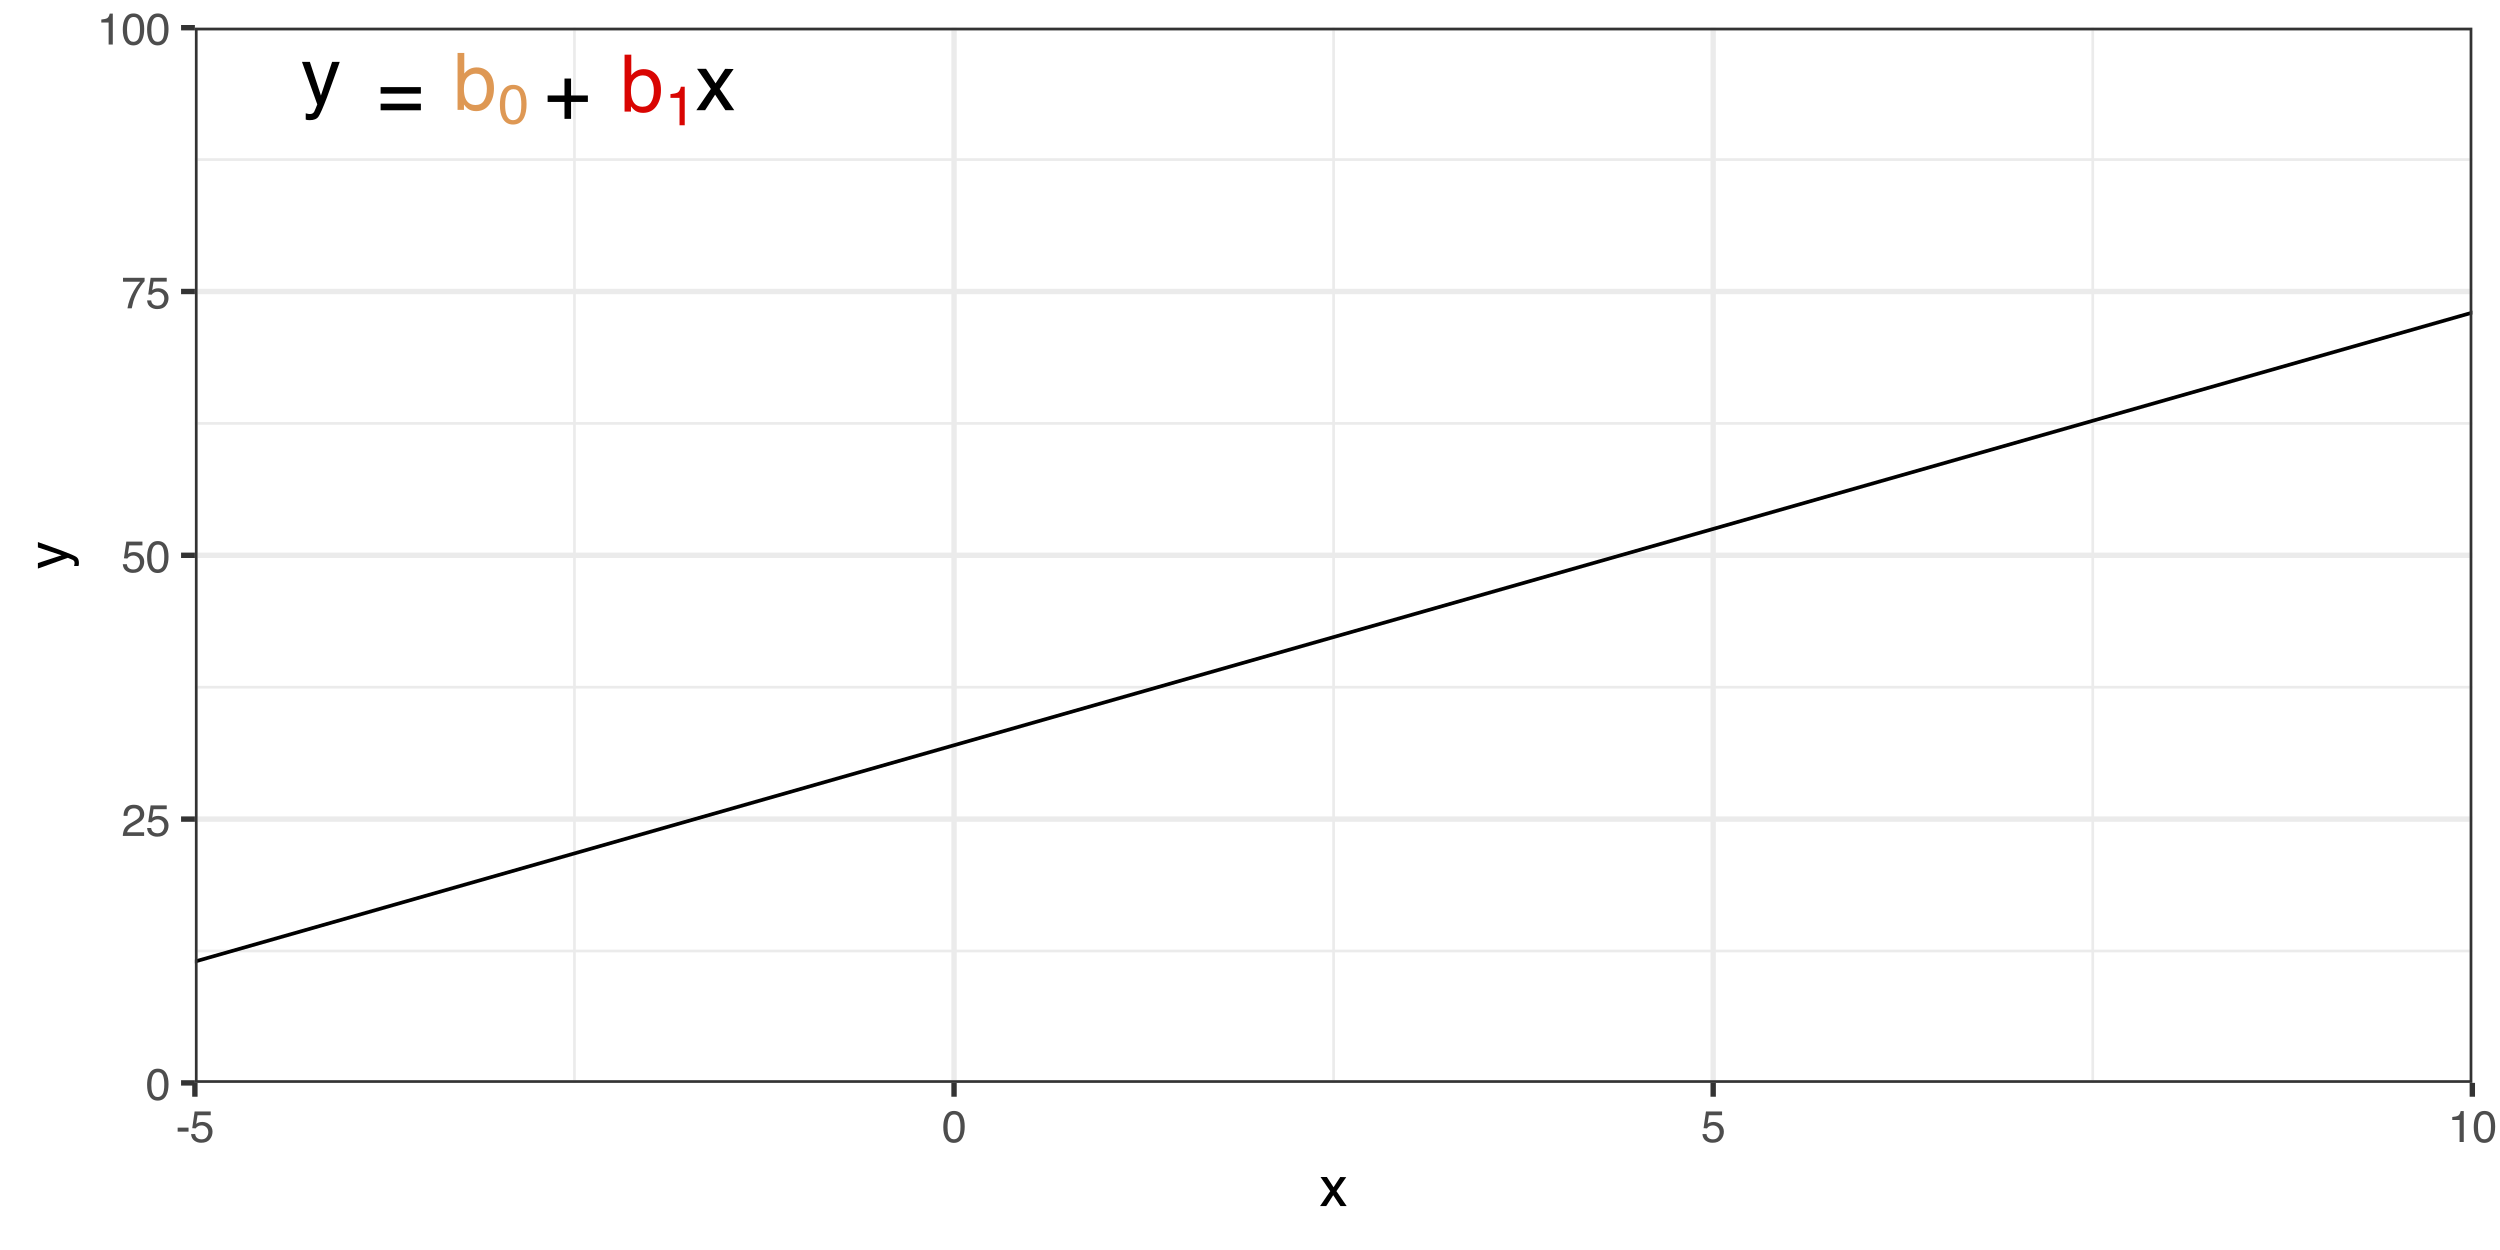
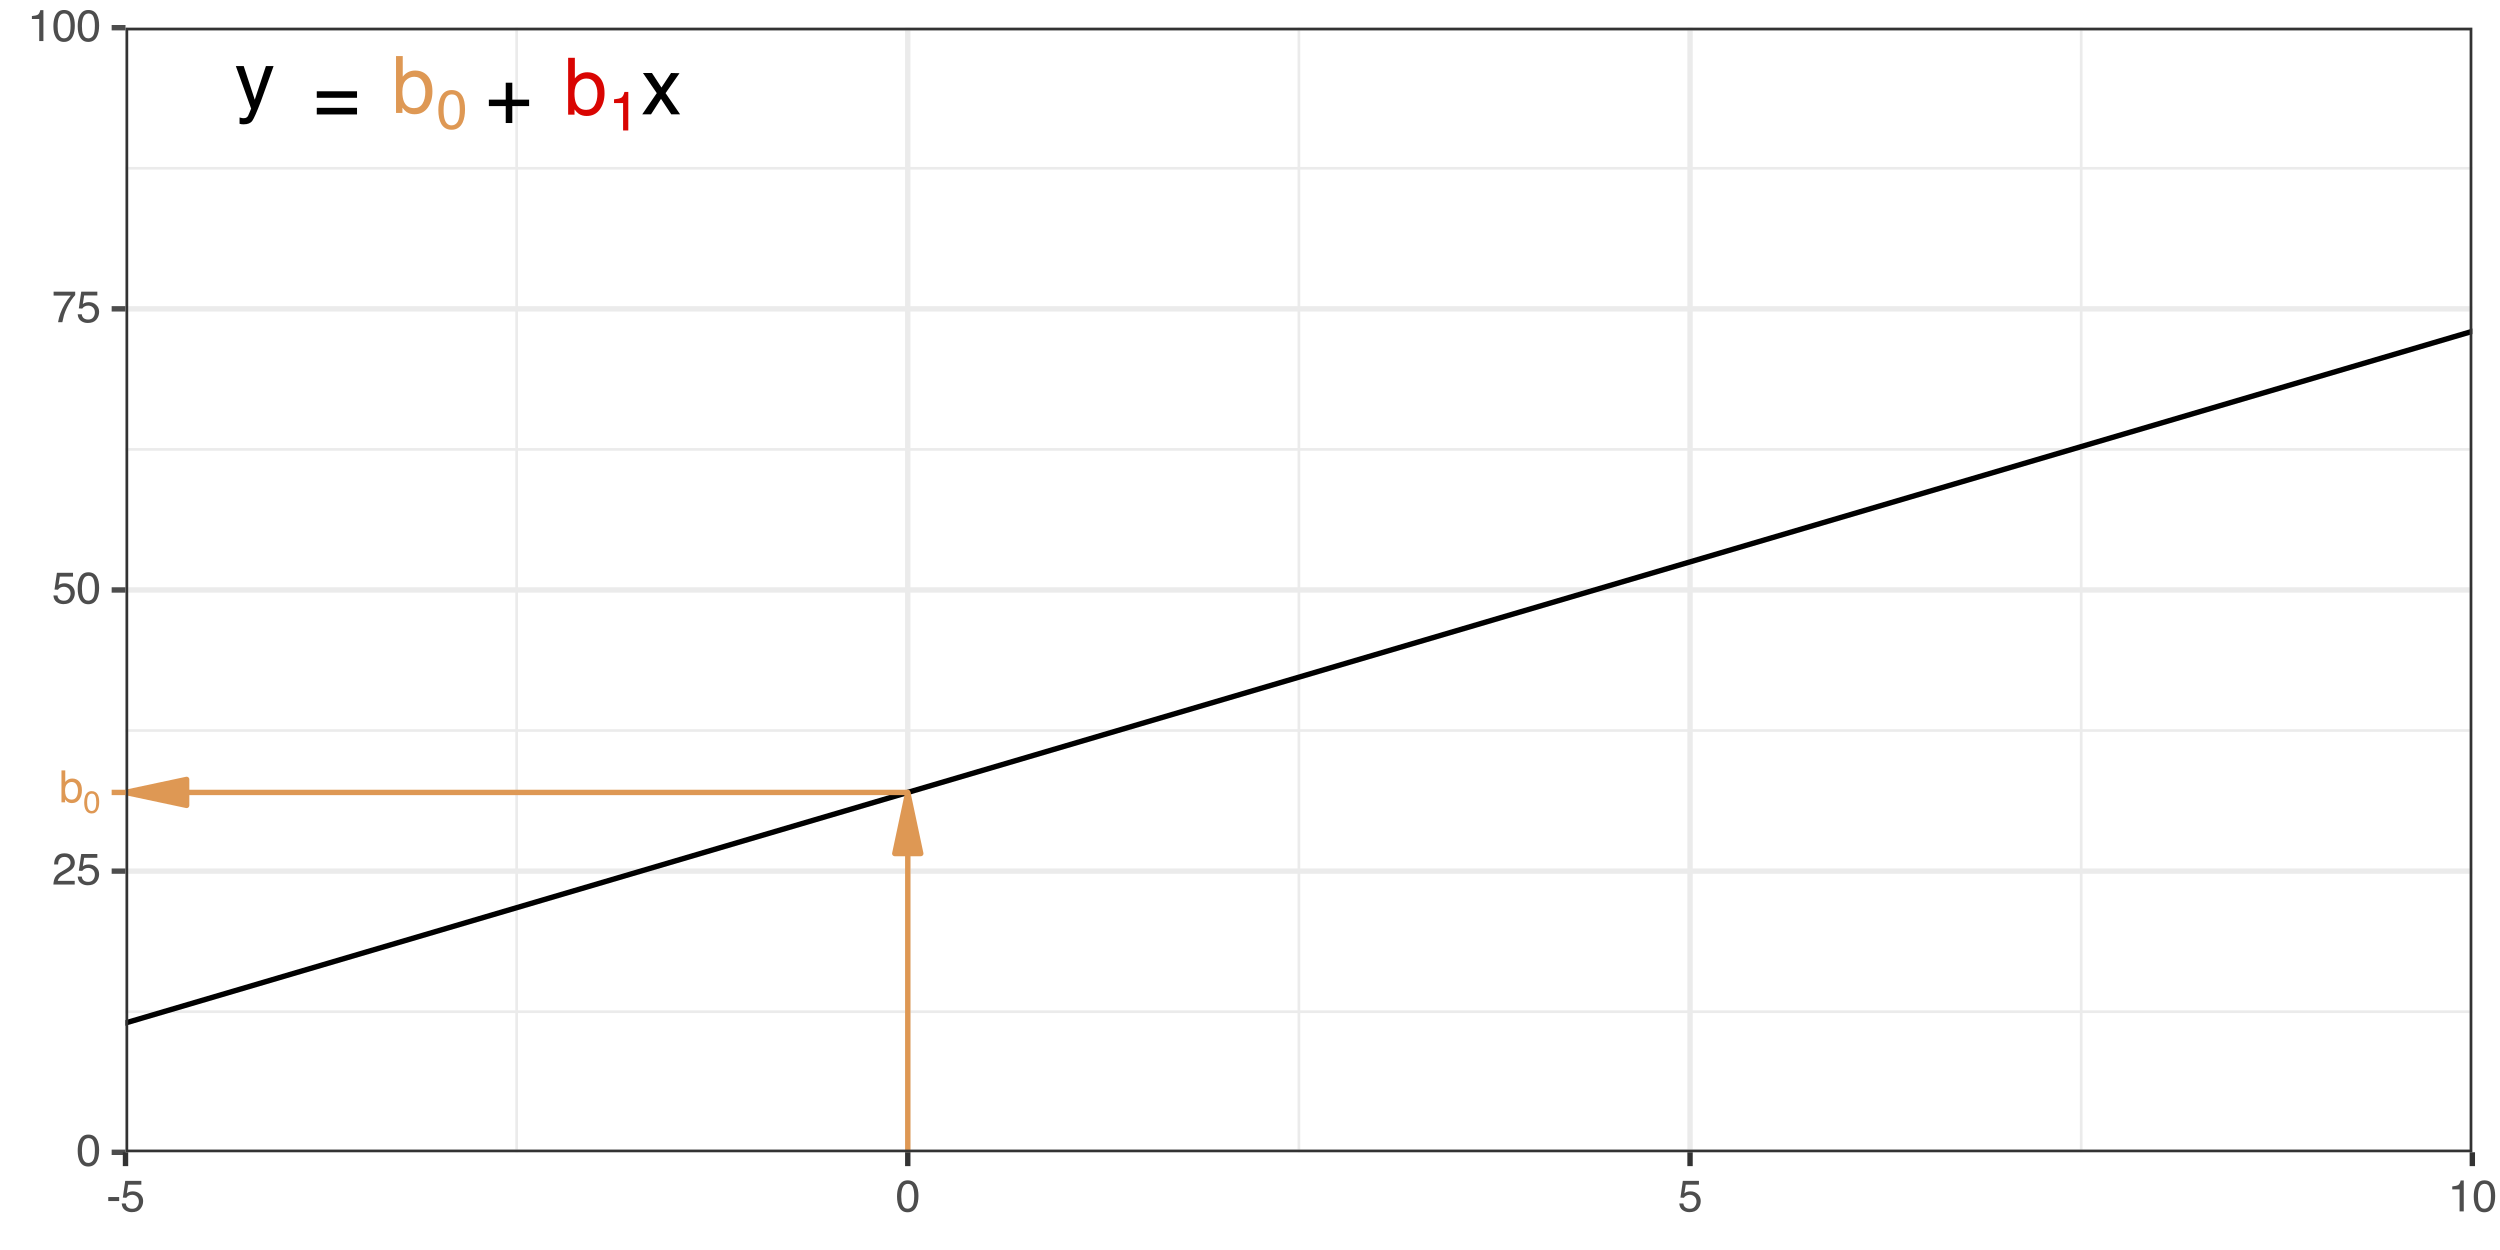
- <svg xmlns="http://www.w3.org/2000/svg" xmlns:xlink="http://www.w3.org/1999/xlink" width="720" height="360" viewBox="0 0 720 360">
+ <svg xmlns="http://www.w3.org/2000/svg" xmlns:xlink="http://www.w3.org/1999/xlink" width="720pt" height="360pt" viewBox="0 0 720 360">
  <defs>
    <g>
      <g id="glyph-0-0">
        <path d="M 0.734 0 L 0.734 -16.328 L 13.688 -16.328 L 13.688 0 Z M 11.656 -2.047 L 11.656 -14.281 L 2.781 -14.281 L 2.781 -2.047 Z M 11.656 -2.047 " />
      </g>
      <g id="glyph-0-1">
-         <path d="M 8.906 -11.906 L 11.109 -11.906 C 10.828 -11.145 10.203 -9.406 9.234 -6.688 C 8.504 -4.633 7.898 -2.961 7.422 -1.672 C 6.266 1.359 5.445 3.207 4.969 3.875 C 4.488 4.539 3.672 4.875 2.516 4.875 C 2.234 4.875 2.016 4.863 1.859 4.844 C 1.711 4.82 1.531 4.781 1.312 4.719 L 1.312 2.906 C 1.656 3 1.906 3.055 2.062 3.078 C 2.219 3.098 2.359 3.109 2.484 3.109 C 2.848 3.109 3.117 3.047 3.297 2.922 C 3.473 2.805 3.617 2.66 3.734 2.484 C 3.773 2.422 3.91 2.113 4.141 1.562 C 4.367 1.02 4.535 0.613 4.641 0.344 L 0.234 -11.906 L 2.5 -11.906 L 5.688 -2.219 Z M 5.688 -12.188 Z M 5.688 -12.188 " />
+         <path d="M 8.906 -11.906 L 11.109 -11.906 C 10.828 -11.145 10.203 -9.406 9.234 -6.688 C 8.504 -4.633 7.898 -2.961 7.422 -1.672 C 6.266 1.355 5.445 3.207 4.969 3.875 C 4.488 4.539 3.672 4.875 2.516 4.875 C 2.234 4.875 2.016 4.863 1.859 4.844 C 1.711 4.82 1.531 4.781 1.312 4.719 L 1.312 2.906 C 1.656 3 1.906 3.055 2.062 3.078 C 2.219 3.098 2.359 3.109 2.484 3.109 C 2.848 3.109 3.117 3.047 3.297 2.922 C 3.473 2.805 3.617 2.66 3.734 2.484 C 3.773 2.422 3.91 2.113 4.141 1.562 C 4.367 1.02 4.535 0.613 4.641 0.344 L 0.234 -11.906 L 2.5 -11.906 L 5.688 -2.219 Z M 5.688 -12.188 Z M 5.688 -12.188 " />
      </g>
      <g id="glyph-0-2">
        <path d="M 12.609 -9.141 L 12.609 -7.266 L 1.016 -7.266 L 1.016 -9.141 Z M 12.609 -4.375 L 12.609 -2.469 L 1.016 -2.469 L 1.016 -4.375 Z M 12.609 -4.375 " />
      </g>
      <g id="glyph-0-3">
-         <path d="M 1.312 -16.391 L 3.25 -16.391 L 3.25 -10.453 C 3.688 -11.023 4.207 -11.461 4.812 -11.766 C 5.426 -12.066 6.086 -12.219 6.797 -12.219 C 8.285 -12.219 9.488 -11.707 10.406 -10.688 C 11.332 -9.664 11.797 -8.164 11.797 -6.188 C 11.797 -4.301 11.336 -2.734 10.422 -1.484 C 9.516 -0.242 8.254 0.375 6.641 0.375 C 5.734 0.375 4.969 0.156 4.344 -0.281 C 3.977 -0.539 3.582 -0.953 3.156 -1.516 L 3.156 0 L 1.312 0 Z M 6.516 -1.391 C 7.598 -1.391 8.406 -1.816 8.938 -2.672 C 9.477 -3.535 9.75 -4.672 9.75 -6.078 C 9.75 -7.328 9.477 -8.363 8.938 -9.188 C 8.406 -10.008 7.613 -10.422 6.562 -10.422 C 5.656 -10.422 4.859 -10.082 4.172 -9.406 C 3.484 -8.738 3.141 -7.629 3.141 -6.078 C 3.141 -4.961 3.281 -4.055 3.562 -3.359 C 4.094 -2.047 5.078 -1.391 6.516 -1.391 Z M 6.516 -1.391 " />
+         <path d="M 1.312 -16.391 L 3.25 -16.391 L 3.25 -10.453 C 3.688 -11.023 4.207 -11.461 4.812 -11.766 C 5.426 -12.066 6.086 -12.219 6.797 -12.219 C 8.285 -12.219 9.488 -11.707 10.406 -10.688 C 11.332 -9.664 11.797 -8.164 11.797 -6.188 C 11.797 -4.301 11.336 -2.734 10.422 -1.484 C 9.516 -0.242 8.254 0.375 6.641 0.375 C 5.734 0.375 4.969 0.152 4.344 -0.281 C 3.977 -0.539 3.582 -0.953 3.156 -1.516 L 3.156 0 L 1.312 0 Z M 6.516 -1.391 C 7.598 -1.391 8.406 -1.816 8.938 -2.672 C 9.477 -3.535 9.75 -4.672 9.75 -6.078 C 9.75 -7.328 9.477 -8.363 8.938 -9.188 C 8.406 -10.008 7.613 -10.422 6.562 -10.422 C 5.656 -10.422 4.859 -10.082 4.172 -9.406 C 3.484 -8.738 3.141 -7.629 3.141 -6.078 C 3.141 -4.961 3.281 -4.055 3.562 -3.359 C 4.094 -2.047 5.078 -1.391 6.516 -1.391 Z M 6.516 -1.391 " />
      </g>
      <g id="glyph-0-4">
        <path d="M 1.016 -4.875 L 1.016 -6.734 L 5.875 -6.734 L 5.875 -11.609 L 7.766 -11.609 L 7.766 -6.734 L 12.609 -6.734 L 12.609 -4.875 L 7.766 -4.875 L 7.766 0 L 5.875 0 L 5.875 -4.875 Z M 1.016 -4.875 " />
      </g>
      <g id="glyph-0-5">
        <path d="M 0.328 -11.906 L 2.922 -11.906 L 5.656 -7.719 L 8.422 -11.906 L 10.859 -11.844 L 6.844 -6.109 L 11.031 0 L 8.484 0 L 5.531 -4.469 L 2.656 0 L 0.125 0 L 4.312 -6.109 Z M 0.328 -11.906 " />
      </g>
      <g id="glyph-1-0">
        <path d="M 0.516 0 L 0.516 -11.438 L 9.594 -11.438 L 9.594 0 Z M 8.156 -1.438 L 8.156 -10 L 1.953 -10 L 1.953 -1.438 Z M 8.156 -1.438 " />
      </g>
      <g id="glyph-1-1">
        <path d="M 4.312 -11.141 C 5.75 -11.141 6.789 -10.547 7.438 -9.359 C 7.938 -8.441 8.188 -7.188 8.188 -5.594 C 8.188 -4.07 7.961 -2.816 7.516 -1.828 C 6.859 -0.41 5.785 0.297 4.297 0.297 C 2.961 0.297 1.969 -0.281 1.312 -1.438 C 0.77 -2.406 0.5 -3.707 0.5 -5.344 C 0.5 -6.613 0.66 -7.703 0.984 -8.609 C 1.598 -10.297 2.707 -11.141 4.312 -11.141 Z M 4.297 -0.969 C 5.023 -0.969 5.602 -1.289 6.031 -1.938 C 6.457 -2.582 6.672 -3.781 6.672 -5.531 C 6.672 -6.801 6.516 -7.844 6.203 -8.656 C 5.898 -9.477 5.297 -9.891 4.391 -9.891 C 3.566 -9.891 2.961 -9.5 2.578 -8.719 C 2.203 -7.945 2.016 -6.805 2.016 -5.297 C 2.016 -4.16 2.133 -3.242 2.375 -2.547 C 2.75 -1.492 3.391 -0.969 4.297 -0.969 Z M 4.297 -0.969 " />
      </g>
      <g id="glyph-1-2">
        <path d="M 1.531 -7.891 L 1.531 -8.969 C 2.539 -9.062 3.242 -9.223 3.641 -9.453 C 4.035 -9.691 4.332 -10.238 4.531 -11.094 L 5.641 -11.094 L 5.641 0 L 4.141 0 L 4.141 -7.891 Z M 1.531 -7.891 " />
      </g>
      <g id="glyph-2-0">
        <path d="M 0.406 0 L 0.406 -9.172 L 7.703 -9.172 L 7.703 0 Z M 6.547 -1.156 L 6.547 -8.031 L 1.562 -8.031 L 1.562 -1.156 Z M 6.547 -1.156 " />
      </g>
      <g id="glyph-2-1">
        <path d="M 3.469 -8.953 C 4.625 -8.953 5.457 -8.473 5.969 -7.516 C 6.375 -6.773 6.578 -5.766 6.578 -4.484 C 6.578 -3.266 6.395 -2.258 6.031 -1.469 C 5.508 -0.32 4.648 0.25 3.453 0.25 C 2.379 0.25 1.582 -0.219 1.062 -1.156 C 0.625 -1.938 0.406 -2.984 0.406 -4.297 C 0.406 -5.305 0.535 -6.176 0.797 -6.906 C 1.285 -8.27 2.176 -8.953 3.469 -8.953 Z M 3.453 -0.781 C 4.035 -0.781 4.5 -1.035 4.844 -1.547 C 5.188 -2.066 5.359 -3.031 5.359 -4.438 C 5.359 -5.457 5.234 -6.297 4.984 -6.953 C 4.734 -7.609 4.25 -7.938 3.531 -7.938 C 2.863 -7.938 2.379 -7.625 2.078 -7 C 1.773 -6.375 1.625 -5.457 1.625 -4.25 C 1.625 -3.332 1.719 -2.598 1.906 -2.047 C 2.207 -1.203 2.723 -0.781 3.453 -0.781 Z M 3.453 -0.781 " />
      </g>
      <g id="glyph-2-2">
        <path d="M 0.406 0 C 0.445 -0.77 0.602 -1.441 0.875 -2.016 C 1.156 -2.586 1.695 -3.102 2.5 -3.562 L 3.703 -4.266 C 4.234 -4.578 4.609 -4.844 4.828 -5.062 C 5.172 -5.406 5.344 -5.801 5.344 -6.25 C 5.344 -6.77 5.188 -7.18 4.875 -7.484 C 4.562 -7.797 4.145 -7.953 3.625 -7.953 C 2.852 -7.953 2.32 -7.66 2.031 -7.078 C 1.863 -6.766 1.773 -6.332 1.766 -5.781 L 0.625 -5.781 C 0.633 -6.551 0.773 -7.18 1.047 -7.672 C 1.535 -8.547 2.395 -8.984 3.625 -8.984 C 4.656 -8.984 5.406 -8.703 5.875 -8.141 C 6.344 -7.586 6.578 -6.973 6.578 -6.297 C 6.578 -5.578 6.328 -4.969 5.828 -4.469 C 5.535 -4.164 5.016 -3.805 4.266 -3.391 L 3.406 -2.906 C 3 -2.688 2.676 -2.473 2.438 -2.266 C 2.02 -1.898 1.758 -1.5 1.656 -1.062 L 6.547 -1.062 L 6.547 0 Z M 0.406 0 " />
      </g>
      <g id="glyph-2-3">
-         <path d="M 1.578 -2.281 C 1.648 -1.633 1.945 -1.191 2.469 -0.953 C 2.738 -0.828 3.051 -0.766 3.406 -0.766 C 4.07 -0.766 4.562 -0.973 4.875 -1.391 C 5.195 -1.816 5.359 -2.289 5.359 -2.812 C 5.359 -3.438 5.164 -3.922 4.781 -4.266 C 4.406 -4.609 3.953 -4.781 3.422 -4.781 C 3.035 -4.781 2.703 -4.703 2.422 -4.547 C 2.141 -4.398 1.906 -4.191 1.719 -3.922 L 0.734 -3.984 L 1.422 -8.797 L 6.062 -8.797 L 6.062 -7.703 L 2.266 -7.703 L 1.875 -5.219 C 2.082 -5.383 2.281 -5.504 2.469 -5.578 C 2.801 -5.711 3.188 -5.781 3.625 -5.781 C 4.445 -5.781 5.145 -5.516 5.719 -4.984 C 6.289 -4.461 6.578 -3.797 6.578 -2.984 C 6.578 -2.141 6.312 -1.395 5.781 -0.75 C 5.258 -0.102 4.426 0.219 3.281 0.219 C 2.551 0.219 1.906 0.016 1.344 -0.391 C 0.789 -0.797 0.477 -1.426 0.406 -2.281 Z M 1.578 -2.281 " />
+         <path d="M 1.578 -2.281 C 1.648 -1.633 1.945 -1.191 2.469 -0.953 C 2.738 -0.828 3.051 -0.766 3.406 -0.766 C 4.07 -0.766 4.562 -0.973 4.875 -1.391 C 5.195 -1.816 5.359 -2.289 5.359 -2.812 C 5.359 -3.438 5.164 -3.922 4.781 -4.266 C 4.406 -4.609 3.953 -4.781 3.422 -4.781 C 3.035 -4.781 2.703 -4.703 2.422 -4.547 C 2.141 -4.398 1.906 -4.191 1.719 -3.922 L 0.734 -3.984 L 1.422 -8.797 L 6.062 -8.797 L 6.062 -7.703 L 2.266 -7.703 L 1.875 -5.219 C 2.082 -5.383 2.281 -5.504 2.469 -5.578 C 2.801 -5.711 3.188 -5.781 3.625 -5.781 C 4.445 -5.781 5.145 -5.516 5.719 -4.984 C 6.289 -4.461 6.578 -3.797 6.578 -2.984 C 6.578 -2.141 6.312 -1.395 5.781 -0.75 C 5.258 -0.102 4.426 0.219 3.281 0.219 C 2.551 0.219 1.906 0.012 1.344 -0.391 C 0.789 -0.797 0.477 -1.426 0.406 -2.281 Z M 1.578 -2.281 " />
      </g>
      <g id="glyph-2-4">
+         <path d="M 0.734 -9.203 L 1.828 -9.203 L 1.828 -5.875 C 2.078 -6.195 2.367 -6.441 2.703 -6.609 C 3.047 -6.773 3.422 -6.859 3.828 -6.859 C 4.66 -6.859 5.332 -6.57 5.844 -6 C 6.363 -5.438 6.625 -4.594 6.625 -3.469 C 6.625 -2.414 6.367 -1.535 5.859 -0.828 C 5.348 -0.129 4.641 0.219 3.734 0.219 C 3.223 0.219 2.789 0.09 2.438 -0.156 C 2.227 -0.301 2.008 -0.535 1.781 -0.859 L 1.781 0 L 0.734 0 Z M 3.656 -0.781 C 4.27 -0.781 4.727 -1.02 5.031 -1.5 C 5.332 -1.988 5.484 -2.629 5.484 -3.422 C 5.484 -4.117 5.332 -4.695 5.031 -5.156 C 4.727 -5.625 4.281 -5.859 3.688 -5.859 C 3.176 -5.859 2.727 -5.664 2.344 -5.281 C 1.957 -4.906 1.766 -4.285 1.766 -3.422 C 1.766 -2.785 1.844 -2.273 2 -1.891 C 2.301 -1.148 2.852 -0.781 3.656 -0.781 Z M 3.656 -0.781 " />
+       </g>
+       <g id="glyph-2-5">
        <path d="M 6.688 -8.797 L 6.688 -7.812 C 6.406 -7.531 6.023 -7.047 5.547 -6.359 C 5.066 -5.672 4.645 -4.926 4.281 -4.125 C 3.914 -3.344 3.641 -2.633 3.453 -2 C 3.336 -1.582 3.18 -0.914 2.984 0 L 1.75 0 C 2.031 -1.707 2.656 -3.406 3.625 -5.094 C 4.188 -6.082 4.785 -6.941 5.422 -7.672 L 0.469 -7.672 L 0.469 -8.797 Z M 6.688 -8.797 " />
      </g>
-       <g id="glyph-2-5">
+       <g id="glyph-2-6">
        <path d="M 1.219 -6.344 L 1.219 -7.203 C 2.031 -7.273 2.598 -7.406 2.922 -7.594 C 3.242 -7.781 3.484 -8.219 3.641 -8.906 L 4.531 -8.906 L 4.531 0 L 3.328 0 L 3.328 -6.344 Z M 1.219 -6.344 " />
      </g>
-       <g id="glyph-2-6">
+       <g id="glyph-2-7">
        <path d="M 0.531 -4.141 L 3.672 -4.141 L 3.672 -2.984 L 0.531 -2.984 Z M 0.531 -4.141 " />
      </g>
      <g id="glyph-3-0">
-         <path d="M 0.516 0 L 0.516 -11.484 L 9.625 -11.484 L 9.625 0 Z M 8.188 -1.438 L 8.188 -10.047 L 1.953 -10.047 L 1.953 -1.438 Z M 8.188 -1.438 " />
+         <path d="M 0.281 0 L 0.281 -6.422 L 5.391 -6.422 L 5.391 0 Z M 4.578 -0.797 L 4.578 -5.625 L 1.094 -5.625 L 1.094 -0.797 Z M 4.578 -0.797 " />
      </g>
      <g id="glyph-3-1">
-         <path d="M 0.234 -8.375 L 2.062 -8.375 L 3.984 -5.422 L 5.922 -8.375 L 7.641 -8.328 L 4.812 -4.297 L 7.766 0 L 5.969 0 L 3.891 -3.141 L 1.875 0 L 0.094 0 L 3.031 -4.297 Z M 0.234 -8.375 " />
-       </g>
-       <g id="glyph-4-0">
-         <path d="M 0 -0.516 L -11.484 -0.516 L -11.484 -9.625 L 0 -9.625 Z M -1.438 -8.188 L -10.047 -8.188 L -10.047 -1.953 L -1.438 -1.953 Z M -1.438 -8.188 " />
-       </g>
-       <g id="glyph-4-1">
-         <path d="M -8.375 -6.266 L -8.375 -7.812 C -7.832 -7.613 -6.609 -7.176 -4.703 -6.5 C -3.266 -5.988 -2.094 -5.562 -1.188 -5.219 C 0.957 -4.406 2.266 -3.832 2.734 -3.5 C 3.203 -3.164 3.438 -2.594 3.438 -1.781 C 3.438 -1.582 3.426 -1.426 3.406 -1.312 C 3.395 -1.207 3.367 -1.078 3.328 -0.922 L 2.047 -0.922 C 2.109 -1.172 2.145 -1.348 2.156 -1.453 C 2.176 -1.566 2.188 -1.664 2.188 -1.75 C 2.188 -2.008 2.145 -2.195 2.062 -2.312 C 1.977 -2.438 1.875 -2.539 1.75 -2.625 C 1.707 -2.656 1.492 -2.75 1.109 -2.906 C 0.723 -3.07 0.438 -3.191 0.25 -3.266 L -8.375 -0.172 L -8.375 -1.766 L -1.562 -4 Z M -8.578 -4 Z M -8.578 -4 " />
+         <path d="M 2.422 -6.266 C 3.234 -6.266 3.816 -5.93 4.172 -5.266 C 4.453 -4.742 4.594 -4.035 4.594 -3.141 C 4.594 -2.285 4.469 -1.582 4.219 -1.031 C 3.852 -0.227 3.254 0.172 2.422 0.172 C 1.672 0.172 1.109 -0.156 0.734 -0.812 C 0.43 -1.352 0.281 -2.082 0.281 -3 C 0.281 -3.707 0.375 -4.316 0.562 -4.828 C 0.906 -5.785 1.523 -6.266 2.422 -6.266 Z M 2.406 -0.547 C 2.82 -0.547 3.148 -0.723 3.391 -1.078 C 3.629 -1.441 3.75 -2.117 3.75 -3.109 C 3.75 -3.816 3.66 -4.398 3.484 -4.859 C 3.305 -5.316 2.969 -5.547 2.469 -5.547 C 2.008 -5.547 1.672 -5.328 1.453 -4.891 C 1.234 -4.461 1.125 -3.82 1.125 -2.969 C 1.125 -2.332 1.195 -1.82 1.344 -1.438 C 1.551 -0.844 1.906 -0.547 2.406 -0.547 Z M 2.406 -0.547 " />
      </g>
    </g>
    <clipPath id="clip-0">
-       <path clip-rule="nonzero" d="M 56.129 7.969 L 712.031 7.969 L 712.031 311.871 L 56.129 311.871 Z M 56.129 7.969 " />
+       <path clip-rule="nonzero" d="M 36.145 7.969 L 712.031 7.969 L 712.031 331.855 L 36.145 331.855 Z M 36.145 7.969 " />
    </clipPath>
    <clipPath id="clip-1">
-       <path clip-rule="nonzero" d="M 56.129 273 L 712.031 273 L 712.031 275 L 56.129 275 Z M 56.129 273 " />
+       <path clip-rule="nonzero" d="M 36.145 290 L 712.031 290 L 712.031 292 L 36.145 292 Z M 36.145 290 " />
    </clipPath>
    <clipPath id="clip-2">
-       <path clip-rule="nonzero" d="M 56.129 197 L 712.031 197 L 712.031 199 L 56.129 199 Z M 56.129 197 " />
+       <path clip-rule="nonzero" d="M 36.145 210 L 712.031 210 L 712.031 211 L 36.145 211 Z M 36.145 210 " />
    </clipPath>
    <clipPath id="clip-3">
-       <path clip-rule="nonzero" d="M 56.129 121 L 712.031 121 L 712.031 123 L 56.129 123 Z M 56.129 121 " />
+       <path clip-rule="nonzero" d="M 36.145 129 L 712.031 129 L 712.031 130 L 36.145 130 Z M 36.145 129 " />
    </clipPath>
    <clipPath id="clip-4">
-       <path clip-rule="nonzero" d="M 56.129 45 L 712.031 45 L 712.031 47 L 56.129 47 Z M 56.129 45 " />
+       <path clip-rule="nonzero" d="M 36.145 48 L 712.031 48 L 712.031 49 L 36.145 49 Z M 36.145 48 " />
    </clipPath>
    <clipPath id="clip-5">
-       <path clip-rule="nonzero" d="M 165 7.969 L 166 7.969 L 166 311.871 L 165 311.871 Z M 165 7.969 " />
+       <path clip-rule="nonzero" d="M 148 7.969 L 150 7.969 L 150 331.855 L 148 331.855 Z M 148 7.969 " />
    </clipPath>
    <clipPath id="clip-6">
-       <path clip-rule="nonzero" d="M 383 7.969 L 385 7.969 L 385 311.871 L 383 311.871 Z M 383 7.969 " />
+       <path clip-rule="nonzero" d="M 373 7.969 L 375 7.969 L 375 331.855 L 373 331.855 Z M 373 7.969 " />
    </clipPath>
    <clipPath id="clip-7">
-       <path clip-rule="nonzero" d="M 602 7.969 L 604 7.969 L 604 311.871 L 602 311.871 Z M 602 7.969 " />
+       <path clip-rule="nonzero" d="M 598 7.969 L 600 7.969 L 600 331.855 L 598 331.855 Z M 598 7.969 " />
    </clipPath>
    <clipPath id="clip-8">
-       <path clip-rule="nonzero" d="M 56.129 311 L 712.031 311 L 712.031 311.871 L 56.129 311.871 Z M 56.129 311 " />
+       <path clip-rule="nonzero" d="M 36.145 331 L 712.031 331 L 712.031 331.855 L 36.145 331.855 Z M 36.145 331 " />
    </clipPath>
    <clipPath id="clip-9">
-       <path clip-rule="nonzero" d="M 56.129 235 L 712.031 235 L 712.031 237 L 56.129 237 Z M 56.129 235 " />
+       <path clip-rule="nonzero" d="M 36.145 250 L 712.031 250 L 712.031 252 L 36.145 252 Z M 36.145 250 " />
    </clipPath>
    <clipPath id="clip-10">
-       <path clip-rule="nonzero" d="M 56.129 159 L 712.031 159 L 712.031 161 L 56.129 161 Z M 56.129 159 " />
+       <path clip-rule="nonzero" d="M 36.145 169 L 712.031 169 L 712.031 171 L 36.145 171 Z M 36.145 169 " />
    </clipPath>
    <clipPath id="clip-11">
-       <path clip-rule="nonzero" d="M 56.129 83 L 712.031 83 L 712.031 85 L 56.129 85 Z M 56.129 83 " />
+       <path clip-rule="nonzero" d="M 36.145 88 L 712.031 88 L 712.031 90 L 36.145 90 Z M 36.145 88 " />
    </clipPath>
    <clipPath id="clip-12">
-       <path clip-rule="nonzero" d="M 56.129 7.969 L 712.031 7.969 L 712.031 9 L 56.129 9 Z M 56.129 7.969 " />
+       <path clip-rule="nonzero" d="M 36.145 7.969 L 712.031 7.969 L 712.031 9 L 36.145 9 Z M 36.145 7.969 " />
    </clipPath>
    <clipPath id="clip-13">
-       <path clip-rule="nonzero" d="M 56.129 7.969 L 57 7.969 L 57 311.871 L 56.129 311.871 Z M 56.129 7.969 " />
+       <path clip-rule="nonzero" d="M 36.145 7.969 L 37 7.969 L 37 331.855 L 36.145 331.855 Z M 36.145 7.969 " />
    </clipPath>
    <clipPath id="clip-14">
-       <path clip-rule="nonzero" d="M 273 7.969 L 276 7.969 L 276 311.871 L 273 311.871 Z M 273 7.969 " />
+       <path clip-rule="nonzero" d="M 260 7.969 L 263 7.969 L 263 331.855 L 260 331.855 Z M 260 7.969 " />
    </clipPath>
    <clipPath id="clip-15">
-       <path clip-rule="nonzero" d="M 492 7.969 L 495 7.969 L 495 311.871 L 492 311.871 Z M 492 7.969 " />
+       <path clip-rule="nonzero" d="M 485 7.969 L 488 7.969 L 488 331.855 L 485 331.855 Z M 485 7.969 " />
    </clipPath>
    <clipPath id="clip-16">
-       <path clip-rule="nonzero" d="M 711 7.969 L 712.031 7.969 L 712.031 311.871 L 711 311.871 Z M 711 7.969 " />
+       <path clip-rule="nonzero" d="M 711 7.969 L 712.031 7.969 L 712.031 331.855 L 711 331.855 Z M 711 7.969 " />
    </clipPath>
    <clipPath id="clip-17">
-       <path clip-rule="nonzero" d="M 56.129 7.969 L 712.031 7.969 L 712.031 311.871 L 56.129 311.871 Z M 56.129 7.969 " />
+       <path clip-rule="nonzero" d="M 36.145 7.969 L 712.031 7.969 L 712.031 331.855 L 36.145 331.855 Z M 36.145 7.969 " />
    </clipPath>
    <clipPath id="clip-18">
-       <path clip-rule="nonzero" d="M 56.129 7.969 L 712.031 7.969 L 712.031 311.871 L 56.129 311.871 Z M 56.129 7.969 " />
+       <path clip-rule="nonzero" d="M 260 227 L 263 227 L 263 331.855 L 260 331.855 Z M 260 227 " />
+     </clipPath>
+     <clipPath id="clip-19">
+       <path clip-rule="nonzero" d="M 36.145 227 L 263 227 L 263 229 L 36.145 229 Z M 36.145 227 " />
+     </clipPath>
+     <clipPath id="clip-20">
+       <path clip-rule="nonzero" d="M 36.145 224 L 54 224 L 54 232 L 36.145 232 Z M 36.145 224 " />
+     </clipPath>
+     <clipPath id="clip-21">
+       <path clip-rule="nonzero" d="M 36.145 223 L 55 223 L 55 233 L 36.145 233 Z M 36.145 223 " />
+     </clipPath>
+     <clipPath id="clip-22">
+       <path clip-rule="nonzero" d="M 36.145 7.969 L 712.031 7.969 L 712.031 331.855 L 36.145 331.855 Z M 36.145 7.969 " />
    </clipPath>
  </defs>
  <rect x="-72" y="-36" width="864" height="432" fill="rgb(100%, 100%, 100%)" fill-opacity="1" />
  <rect x="-72" y="-36" width="864" height="432" fill="rgb(100%, 100%, 100%)" fill-opacity="1" />
  <path fill="none" stroke-width="1.552" stroke-linecap="round" stroke-linejoin="round" stroke="rgb(100%, 100%, 100%)" stroke-opacity="1" stroke-miterlimit="10" d="M 0 360 L 720 360 L 720 0 L 0 0 Z M 0 360 " />
  <g clip-path="url(#clip-0)">
-     <path fill-rule="nonzero" fill="rgb(100%, 100%, 100%)" fill-opacity="1" d="M 56.129 311.871 L 712.031 311.871 L 712.031 7.969 L 56.129 7.969 Z M 56.129 311.871 " />
+     <path fill-rule="nonzero" fill="rgb(100%, 100%, 100%)" fill-opacity="1" d="M 36.145 331.855 L 712.031 331.855 L 712.031 7.969 L 36.145 7.969 Z M 36.145 331.855 " />
  </g>
  <g clip-path="url(#clip-1)">
-     <path fill="none" stroke-width="0.776" stroke-linecap="butt" stroke-linejoin="round" stroke="rgb(92.157%, 92.157%, 92.157%)" stroke-opacity="1" stroke-miterlimit="10" d="M 56.129 273.883 L 712.031 273.883 " />
+     <path fill="none" stroke-width="0.776" stroke-linecap="butt" stroke-linejoin="round" stroke="rgb(92.157%, 92.157%, 92.157%)" stroke-opacity="1" stroke-miterlimit="10" d="M 36.145 291.371 L 712.031 291.371 " />
  </g>
  <g clip-path="url(#clip-2)">
-     <path fill="none" stroke-width="0.776" stroke-linecap="butt" stroke-linejoin="round" stroke="rgb(92.157%, 92.157%, 92.157%)" stroke-opacity="1" stroke-miterlimit="10" d="M 56.129 197.91 L 712.031 197.91 " />
+     <path fill="none" stroke-width="0.776" stroke-linecap="butt" stroke-linejoin="round" stroke="rgb(92.157%, 92.157%, 92.157%)" stroke-opacity="1" stroke-miterlimit="10" d="M 36.145 210.398 L 712.031 210.398 " />
  </g>
  <g clip-path="url(#clip-3)">
-     <path fill="none" stroke-width="0.776" stroke-linecap="butt" stroke-linejoin="round" stroke="rgb(92.157%, 92.157%, 92.157%)" stroke-opacity="1" stroke-miterlimit="10" d="M 56.129 121.934 L 712.031 121.934 " />
+     <path fill="none" stroke-width="0.776" stroke-linecap="butt" stroke-linejoin="round" stroke="rgb(92.157%, 92.157%, 92.157%)" stroke-opacity="1" stroke-miterlimit="10" d="M 36.145 129.426 L 712.031 129.426 " />
  </g>
  <g clip-path="url(#clip-4)">
-     <path fill="none" stroke-width="0.776" stroke-linecap="butt" stroke-linejoin="round" stroke="rgb(92.157%, 92.157%, 92.157%)" stroke-opacity="1" stroke-miterlimit="10" d="M 56.129 45.957 L 712.031 45.957 " />
+     <path fill="none" stroke-width="0.776" stroke-linecap="butt" stroke-linejoin="round" stroke="rgb(92.157%, 92.157%, 92.157%)" stroke-opacity="1" stroke-miterlimit="10" d="M 36.145 48.457 L 712.031 48.457 " />
  </g>
  <g clip-path="url(#clip-5)">
-     <path fill="none" stroke-width="0.776" stroke-linecap="butt" stroke-linejoin="round" stroke="rgb(92.157%, 92.157%, 92.157%)" stroke-opacity="1" stroke-miterlimit="10" d="M 165.445 311.871 L 165.445 7.969 " />
+     <path fill="none" stroke-width="0.776" stroke-linecap="butt" stroke-linejoin="round" stroke="rgb(92.157%, 92.157%, 92.157%)" stroke-opacity="1" stroke-miterlimit="10" d="M 148.789 331.855 L 148.789 7.969 " />
  </g>
  <g clip-path="url(#clip-6)">
-     <path fill="none" stroke-width="0.776" stroke-linecap="butt" stroke-linejoin="round" stroke="rgb(92.157%, 92.157%, 92.157%)" stroke-opacity="1" stroke-miterlimit="10" d="M 384.078 311.871 L 384.078 7.969 " />
+     <path fill="none" stroke-width="0.776" stroke-linecap="butt" stroke-linejoin="round" stroke="rgb(92.157%, 92.157%, 92.157%)" stroke-opacity="1" stroke-miterlimit="10" d="M 374.086 331.855 L 374.086 7.969 " />
  </g>
  <g clip-path="url(#clip-7)">
-     <path fill="none" stroke-width="0.776" stroke-linecap="butt" stroke-linejoin="round" stroke="rgb(92.157%, 92.157%, 92.157%)" stroke-opacity="1" stroke-miterlimit="10" d="M 602.715 311.871 L 602.715 7.969 " />
+     <path fill="none" stroke-width="0.776" stroke-linecap="butt" stroke-linejoin="round" stroke="rgb(92.157%, 92.157%, 92.157%)" stroke-opacity="1" stroke-miterlimit="10" d="M 599.383 331.855 L 599.383 7.969 " />
  </g>
  <g clip-path="url(#clip-8)">
-     <path fill="none" stroke-width="1.552" stroke-linecap="butt" stroke-linejoin="round" stroke="rgb(92.157%, 92.157%, 92.157%)" stroke-opacity="1" stroke-miterlimit="10" d="M 56.129 311.871 L 712.031 311.871 " />
+     <path fill="none" stroke-width="1.552" stroke-linecap="butt" stroke-linejoin="round" stroke="rgb(92.157%, 92.157%, 92.157%)" stroke-opacity="1" stroke-miterlimit="10" d="M 36.145 331.855 L 712.031 331.855 " />
  </g>
  <g clip-path="url(#clip-9)">
-     <path fill="none" stroke-width="1.552" stroke-linecap="butt" stroke-linejoin="round" stroke="rgb(92.157%, 92.157%, 92.157%)" stroke-opacity="1" stroke-miterlimit="10" d="M 56.129 235.895 L 712.031 235.895 " />
+     <path fill="none" stroke-width="1.552" stroke-linecap="butt" stroke-linejoin="round" stroke="rgb(92.157%, 92.157%, 92.157%)" stroke-opacity="1" stroke-miterlimit="10" d="M 36.145 250.887 L 712.031 250.887 " />
  </g>
  <g clip-path="url(#clip-10)">
-     <path fill="none" stroke-width="1.552" stroke-linecap="butt" stroke-linejoin="round" stroke="rgb(92.157%, 92.157%, 92.157%)" stroke-opacity="1" stroke-miterlimit="10" d="M 56.129 159.922 L 712.031 159.922 " />
+     <path fill="none" stroke-width="1.552" stroke-linecap="butt" stroke-linejoin="round" stroke="rgb(92.157%, 92.157%, 92.157%)" stroke-opacity="1" stroke-miterlimit="10" d="M 36.145 169.914 L 712.031 169.914 " />
  </g>
  <g clip-path="url(#clip-11)">
-     <path fill="none" stroke-width="1.552" stroke-linecap="butt" stroke-linejoin="round" stroke="rgb(92.157%, 92.157%, 92.157%)" stroke-opacity="1" stroke-miterlimit="10" d="M 56.129 83.945 L 712.031 83.945 " />
+     <path fill="none" stroke-width="1.552" stroke-linecap="butt" stroke-linejoin="round" stroke="rgb(92.157%, 92.157%, 92.157%)" stroke-opacity="1" stroke-miterlimit="10" d="M 36.145 88.941 L 712.031 88.941 " />
  </g>
  <g clip-path="url(#clip-12)">
-     <path fill="none" stroke-width="1.552" stroke-linecap="butt" stroke-linejoin="round" stroke="rgb(92.157%, 92.157%, 92.157%)" stroke-opacity="1" stroke-miterlimit="10" d="M 56.129 7.969 L 712.031 7.969 " />
+     <path fill="none" stroke-width="1.552" stroke-linecap="butt" stroke-linejoin="round" stroke="rgb(92.157%, 92.157%, 92.157%)" stroke-opacity="1" stroke-miterlimit="10" d="M 36.145 7.969 L 712.031 7.969 " />
  </g>
  <g clip-path="url(#clip-13)">
-     <path fill="none" stroke-width="1.552" stroke-linecap="butt" stroke-linejoin="round" stroke="rgb(92.157%, 92.157%, 92.157%)" stroke-opacity="1" stroke-miterlimit="10" d="M 56.129 311.871 L 56.129 7.969 " />
+     <path fill="none" stroke-width="1.552" stroke-linecap="butt" stroke-linejoin="round" stroke="rgb(92.157%, 92.157%, 92.157%)" stroke-opacity="1" stroke-miterlimit="10" d="M 36.145 331.855 L 36.145 7.969 " />
  </g>
  <g clip-path="url(#clip-14)">
-     <path fill="none" stroke-width="1.552" stroke-linecap="butt" stroke-linejoin="round" stroke="rgb(92.157%, 92.157%, 92.157%)" stroke-opacity="1" stroke-miterlimit="10" d="M 274.762 311.871 L 274.762 7.969 " />
+     <path fill="none" stroke-width="1.552" stroke-linecap="butt" stroke-linejoin="round" stroke="rgb(92.157%, 92.157%, 92.157%)" stroke-opacity="1" stroke-miterlimit="10" d="M 261.438 331.855 L 261.438 7.969 " />
  </g>
  <g clip-path="url(#clip-15)">
-     <path fill="none" stroke-width="1.552" stroke-linecap="butt" stroke-linejoin="round" stroke="rgb(92.157%, 92.157%, 92.157%)" stroke-opacity="1" stroke-miterlimit="10" d="M 493.395 311.871 L 493.395 7.969 " />
+     <path fill="none" stroke-width="1.552" stroke-linecap="butt" stroke-linejoin="round" stroke="rgb(92.157%, 92.157%, 92.157%)" stroke-opacity="1" stroke-miterlimit="10" d="M 486.734 331.855 L 486.734 7.969 " />
  </g>
  <g clip-path="url(#clip-16)">
-     <path fill="none" stroke-width="1.552" stroke-linecap="butt" stroke-linejoin="round" stroke="rgb(92.157%, 92.157%, 92.157%)" stroke-opacity="1" stroke-miterlimit="10" d="M 712.031 311.871 L 712.031 7.969 " />
+     <path fill="none" stroke-width="1.552" stroke-linecap="butt" stroke-linejoin="round" stroke="rgb(92.157%, 92.157%, 92.157%)" stroke-opacity="1" stroke-miterlimit="10" d="M 712.031 331.855 L 712.031 7.969 " />
  </g>
  <g clip-path="url(#clip-17)">
-     <path fill="none" stroke-width="1.067" stroke-linecap="butt" stroke-linejoin="round" stroke="rgb(0%, 0%, 0%)" stroke-opacity="1" stroke-miterlimit="10" d="M -599.773 463.824 L 1367.93 -96.875 " />
-   </g>
-   <g fill="rgb(0%, 0%, 0%)" fill-opacity="1">
-     <use xlink:href="#glyph-0-1" x="86.738" y="29.73" />
-   </g>
-   <g fill="rgb(0%, 0%, 0%)" fill-opacity="1">
-     <use xlink:href="#glyph-0-2" x="108.602" y="34.23" />
-   </g>
-   <g fill="rgb(87.059%, 59.608%, 32.941%)" fill-opacity="1">
-     <use xlink:href="#glyph-0-3" x="130.465" y="31.633" />
-   </g>
-   <g fill="rgb(87.059%, 59.608%, 32.941%)" fill-opacity="1">
-     <use xlink:href="#glyph-1-1" x="143.465" y="35.573" />
-   </g>
-   <g fill="rgb(0%, 0%, 0%)" fill-opacity="1">
-     <use xlink:href="#glyph-0-4" x="156.699" y="34.23" />
+     <path fill="none" stroke-width="1.552" stroke-linecap="butt" stroke-linejoin="round" stroke="rgb(0%, 0%, 0%)" stroke-opacity="1" stroke-miterlimit="10" d="M -639.742 493.801 L 1387.918 -103.77 " />
+   </g>
+   <g fill="rgb(0%, 0%, 0%)" fill-opacity="1">
+     <use xlink:href="#glyph-0-1" x="67.684" y="30.93" />
+   </g>
+   <g fill="rgb(0%, 0%, 0%)" fill-opacity="1">
+     <use xlink:href="#glyph-0-2" x="90.215" y="35.43" />
+   </g>
+   <g fill="rgb(87.059%, 59.608%, 32.941%)" fill-opacity="1">
+     <use xlink:href="#glyph-0-3" x="112.742" y="32.531" />
+   </g>
+   <g fill="rgb(87.059%, 59.608%, 32.941%)" fill-opacity="1">
+     <use xlink:href="#glyph-1-1" x="125.742" y="37.073" />
+   </g>
+   <g fill="rgb(0%, 0%, 0%)" fill-opacity="1">
+     <use xlink:href="#glyph-0-4" x="139.777" y="35.43" />
  </g>
  <g fill="rgb(85.098%, 1.961%, 0.784%)" fill-opacity="1">
-     <use xlink:href="#glyph-0-3" x="178.562" y="32.133" />
+     <use xlink:href="#glyph-0-3" x="162.309" y="33.031" />
  </g>
  <g fill="rgb(85.098%, 1.961%, 0.784%)" fill-opacity="1">
-     <use xlink:href="#glyph-1-2" x="191.562" y="36.073" />
-   </g>
-   <g fill="rgb(0%, 0%, 0%)" fill-opacity="1">
-     <use xlink:href="#glyph-0-5" x="200.426" y="31.73" />
+     <use xlink:href="#glyph-1-2" x="175.309" y="37.573" />
+   </g>
+   <g fill="rgb(0%, 0%, 0%)" fill-opacity="1">
+     <use xlink:href="#glyph-0-5" x="184.84" y="32.93" />
  </g>
  <g clip-path="url(#clip-18)">
-     <path fill="none" stroke-width="1.552" stroke-linecap="round" stroke-linejoin="round" stroke="rgb(20%, 20%, 20%)" stroke-opacity="1" stroke-miterlimit="10" d="M 56.129 311.871 L 712.031 311.871 L 712.031 7.969 L 56.129 7.969 Z M 56.129 311.871 " />
-   </g>
-   <g fill="rgb(30.196%, 30.196%, 30.196%)" fill-opacity="1">
-     <use xlink:href="#glyph-2-1" x="41.957" y="316.728" />
-   </g>
-   <g fill="rgb(30.196%, 30.196%, 30.196%)" fill-opacity="1">
-     <use xlink:href="#glyph-2-2" x="34.957" y="240.751" />
-     <use xlink:href="#glyph-2-3" x="41.957" y="240.751" />
-   </g>
-   <g fill="rgb(30.196%, 30.196%, 30.196%)" fill-opacity="1">
-     <use xlink:href="#glyph-2-3" x="34.957" y="164.778" />
-     <use xlink:href="#glyph-2-1" x="41.957" y="164.778" />
-   </g>
-   <g fill="rgb(30.196%, 30.196%, 30.196%)" fill-opacity="1">
-     <use xlink:href="#glyph-2-4" x="34.957" y="88.802" />
-     <use xlink:href="#glyph-2-3" x="41.957" y="88.802" />
-   </g>
-   <g fill="rgb(30.196%, 30.196%, 30.196%)" fill-opacity="1">
-     <use xlink:href="#glyph-2-5" x="27.957" y="12.825" />
-     <use xlink:href="#glyph-2-1" x="34.957" y="12.825" />
-     <use xlink:href="#glyph-2-1" x="41.957" y="12.825" />
-   </g>
-   <path fill="none" stroke-width="1.552" stroke-linecap="butt" stroke-linejoin="round" stroke="rgb(20%, 20%, 20%)" stroke-opacity="1" stroke-miterlimit="10" d="M 52.145 311.871 L 56.129 311.871 " />
-   <path fill="none" stroke-width="1.552" stroke-linecap="butt" stroke-linejoin="round" stroke="rgb(20%, 20%, 20%)" stroke-opacity="1" stroke-miterlimit="10" d="M 52.145 235.895 L 56.129 235.895 " />
-   <path fill="none" stroke-width="1.552" stroke-linecap="butt" stroke-linejoin="round" stroke="rgb(20%, 20%, 20%)" stroke-opacity="1" stroke-miterlimit="10" d="M 52.145 159.922 L 56.129 159.922 " />
-   <path fill="none" stroke-width="1.552" stroke-linecap="butt" stroke-linejoin="round" stroke="rgb(20%, 20%, 20%)" stroke-opacity="1" stroke-miterlimit="10" d="M 52.145 83.945 L 56.129 83.945 " />
-   <path fill="none" stroke-width="1.552" stroke-linecap="butt" stroke-linejoin="round" stroke="rgb(20%, 20%, 20%)" stroke-opacity="1" stroke-miterlimit="10" d="M 52.145 7.969 L 56.129 7.969 " />
-   <path fill="none" stroke-width="1.552" stroke-linecap="butt" stroke-linejoin="round" stroke="rgb(20%, 20%, 20%)" stroke-opacity="1" stroke-miterlimit="10" d="M 56.129 315.855 L 56.129 311.871 " />
-   <path fill="none" stroke-width="1.552" stroke-linecap="butt" stroke-linejoin="round" stroke="rgb(20%, 20%, 20%)" stroke-opacity="1" stroke-miterlimit="10" d="M 274.762 315.855 L 274.762 311.871 " />
-   <path fill="none" stroke-width="1.552" stroke-linecap="butt" stroke-linejoin="round" stroke="rgb(20%, 20%, 20%)" stroke-opacity="1" stroke-miterlimit="10" d="M 493.395 315.855 L 493.395 311.871 " />
-   <path fill="none" stroke-width="1.552" stroke-linecap="butt" stroke-linejoin="round" stroke="rgb(20%, 20%, 20%)" stroke-opacity="1" stroke-miterlimit="10" d="M 712.031 315.855 L 712.031 311.871 " />
-   <g fill="rgb(30.196%, 30.196%, 30.196%)" fill-opacity="1">
-     <use xlink:href="#glyph-2-6" x="50.629" y="328.899" />
-     <use xlink:href="#glyph-2-3" x="54.629" y="328.899" />
-   </g>
-   <g fill="rgb(30.196%, 30.196%, 30.196%)" fill-opacity="1">
-     <use xlink:href="#glyph-2-1" x="271.262" y="328.899" />
-   </g>
-   <g fill="rgb(30.196%, 30.196%, 30.196%)" fill-opacity="1">
-     <use xlink:href="#glyph-2-3" x="489.895" y="328.899" />
-   </g>
-   <g fill="rgb(30.196%, 30.196%, 30.196%)" fill-opacity="1">
-     <use xlink:href="#glyph-2-5" x="705.031" y="328.899" />
-     <use xlink:href="#glyph-2-1" x="712.031" y="328.899" />
-   </g>
-   <g fill="rgb(0%, 0%, 0%)" fill-opacity="1">
-     <use xlink:href="#glyph-3-1" x="380.078" y="347.352" />
-   </g>
-   <g fill="rgb(0%, 0%, 0%)" fill-opacity="1">
-     <use xlink:href="#glyph-4-1" x="19.289" y="163.922" />
+     <path fill="none" stroke-width="1.552" stroke-linecap="butt" stroke-linejoin="round" stroke="rgb(87.059%, 59.608%, 32.941%)" stroke-opacity="1" stroke-miterlimit="10" d="M 261.438 331.855 L 261.438 228.215 " />
+   </g>
+   <path fill-rule="nonzero" fill="rgb(87.059%, 59.608%, 32.941%)" fill-opacity="1" stroke-width="1.552" stroke-linecap="butt" stroke-linejoin="round" stroke="rgb(87.059%, 59.608%, 32.941%)" stroke-opacity="1" stroke-miterlimit="10" d="M 265.18 245.82 L 261.438 228.215 L 257.695 245.82 Z M 265.18 245.82 " />
+   <g clip-path="url(#clip-19)">
+     <path fill="none" stroke-width="1.552" stroke-linecap="butt" stroke-linejoin="round" stroke="rgb(87.059%, 59.608%, 32.941%)" stroke-opacity="1" stroke-miterlimit="10" d="M 36.145 228.215 L 261.438 228.215 " />
+   </g>
+   <g clip-path="url(#clip-20)">
+     <path fill-rule="nonzero" fill="rgb(87.059%, 59.608%, 32.941%)" fill-opacity="1" d="M 53.75 224.469 L 36.145 228.215 L 53.75 231.957 Z M 53.75 224.469 " />
+   </g>
+   <g clip-path="url(#clip-21)">
+     <path fill="none" stroke-width="1.552" stroke-linecap="butt" stroke-linejoin="round" stroke="rgb(87.059%, 59.608%, 32.941%)" stroke-opacity="1" stroke-miterlimit="10" d="M 53.75 224.469 L 36.145 228.215 L 53.75 231.957 Z M 53.75 224.469 " />
+   </g>
+   <g clip-path="url(#clip-22)">
+     <path fill="none" stroke-width="1.552" stroke-linecap="round" stroke-linejoin="round" stroke="rgb(20%, 20%, 20%)" stroke-opacity="1" stroke-miterlimit="10" d="M 36.145 331.855 L 712.031 331.855 L 712.031 7.969 L 36.145 7.969 Z M 36.145 331.855 " />
+   </g>
+   <g fill="rgb(30.196%, 30.196%, 30.196%)" fill-opacity="1">
+     <use xlink:href="#glyph-2-1" x="21.969" y="335.712" />
+   </g>
+   <g fill="rgb(30.196%, 30.196%, 30.196%)" fill-opacity="1">
+     <use xlink:href="#glyph-2-2" x="14.969" y="254.743" />
+     <use xlink:href="#glyph-2-3" x="21.969" y="254.743" />
+   </g>
+   <g fill="rgb(87.059%, 59.608%, 32.941%)" fill-opacity="1">
+     <use xlink:href="#glyph-2-4" x="16.969" y="231.071" />
+   </g>
+   <g fill="rgb(87.059%, 59.608%, 32.941%)" fill-opacity="1">
+     <use xlink:href="#glyph-3-1" x="23.969" y="234.114" />
+   </g>
+   <g fill="rgb(30.196%, 30.196%, 30.196%)" fill-opacity="1">
+     <use xlink:href="#glyph-2-3" x="14.969" y="173.771" />
+     <use xlink:href="#glyph-2-1" x="21.969" y="173.771" />
+   </g>
+   <g fill="rgb(30.196%, 30.196%, 30.196%)" fill-opacity="1">
+     <use xlink:href="#glyph-2-5" x="14.969" y="92.798" />
+     <use xlink:href="#glyph-2-3" x="21.969" y="92.798" />
+   </g>
+   <g fill="rgb(30.196%, 30.196%, 30.196%)" fill-opacity="1">
+     <use xlink:href="#glyph-2-6" x="7.969" y="11.825" />
+     <use xlink:href="#glyph-2-1" x="14.969" y="11.825" />
+     <use xlink:href="#glyph-2-1" x="21.969" y="11.825" />
+   </g>
+   <path fill="none" stroke-width="1.552" stroke-linecap="butt" stroke-linejoin="round" stroke="rgb(30.196%, 30.196%, 30.196%)" stroke-opacity="1" stroke-miterlimit="10" d="M 32.156 331.855 L 36.145 331.855 " />
+   <path fill="none" stroke-width="1.552" stroke-linecap="butt" stroke-linejoin="round" stroke="rgb(30.196%, 30.196%, 30.196%)" stroke-opacity="1" stroke-miterlimit="10" d="M 32.156 250.887 L 36.145 250.887 " />
+   <path fill="none" stroke-width="1.552" stroke-linecap="butt" stroke-linejoin="round" stroke="rgb(87.059%, 59.608%, 32.941%)" stroke-opacity="1" stroke-miterlimit="10" d="M 32.156 228.215 L 36.145 228.215 " />
+   <path fill="none" stroke-width="1.552" stroke-linecap="butt" stroke-linejoin="round" stroke="rgb(30.196%, 30.196%, 30.196%)" stroke-opacity="1" stroke-miterlimit="10" d="M 32.156 169.914 L 36.145 169.914 " />
+   <path fill="none" stroke-width="1.552" stroke-linecap="butt" stroke-linejoin="round" stroke="rgb(30.196%, 30.196%, 30.196%)" stroke-opacity="1" stroke-miterlimit="10" d="M 32.156 88.941 L 36.145 88.941 " />
+   <path fill="none" stroke-width="1.552" stroke-linecap="butt" stroke-linejoin="round" stroke="rgb(30.196%, 30.196%, 30.196%)" stroke-opacity="1" stroke-miterlimit="10" d="M 32.156 7.969 L 36.145 7.969 " />
+   <path fill="none" stroke-width="1.552" stroke-linecap="butt" stroke-linejoin="round" stroke="rgb(20%, 20%, 20%)" stroke-opacity="1" stroke-miterlimit="10" d="M 36.145 335.844 L 36.145 331.855 " />
+   <path fill="none" stroke-width="1.552" stroke-linecap="butt" stroke-linejoin="round" stroke="rgb(20%, 20%, 20%)" stroke-opacity="1" stroke-miterlimit="10" d="M 261.438 335.844 L 261.438 331.855 " />
+   <path fill="none" stroke-width="1.552" stroke-linecap="butt" stroke-linejoin="round" stroke="rgb(20%, 20%, 20%)" stroke-opacity="1" stroke-miterlimit="10" d="M 486.734 335.844 L 486.734 331.855 " />
+   <path fill="none" stroke-width="1.552" stroke-linecap="butt" stroke-linejoin="round" stroke="rgb(20%, 20%, 20%)" stroke-opacity="1" stroke-miterlimit="10" d="M 712.031 335.844 L 712.031 331.855 " />
+   <g fill="rgb(30.196%, 30.196%, 30.196%)" fill-opacity="1">
+     <use xlink:href="#glyph-2-7" x="30.645" y="348.888" />
+     <use xlink:href="#glyph-2-3" x="34.645" y="348.888" />
+   </g>
+   <g fill="rgb(30.196%, 30.196%, 30.196%)" fill-opacity="1">
+     <use xlink:href="#glyph-2-1" x="257.938" y="348.888" />
+   </g>
+   <g fill="rgb(30.196%, 30.196%, 30.196%)" fill-opacity="1">
+     <use xlink:href="#glyph-2-3" x="483.234" y="348.888" />
+   </g>
+   <g fill="rgb(30.196%, 30.196%, 30.196%)" fill-opacity="1">
+     <use xlink:href="#glyph-2-6" x="705.031" y="348.888" />
+     <use xlink:href="#glyph-2-1" x="712.031" y="348.888" />
  </g>
</svg>
